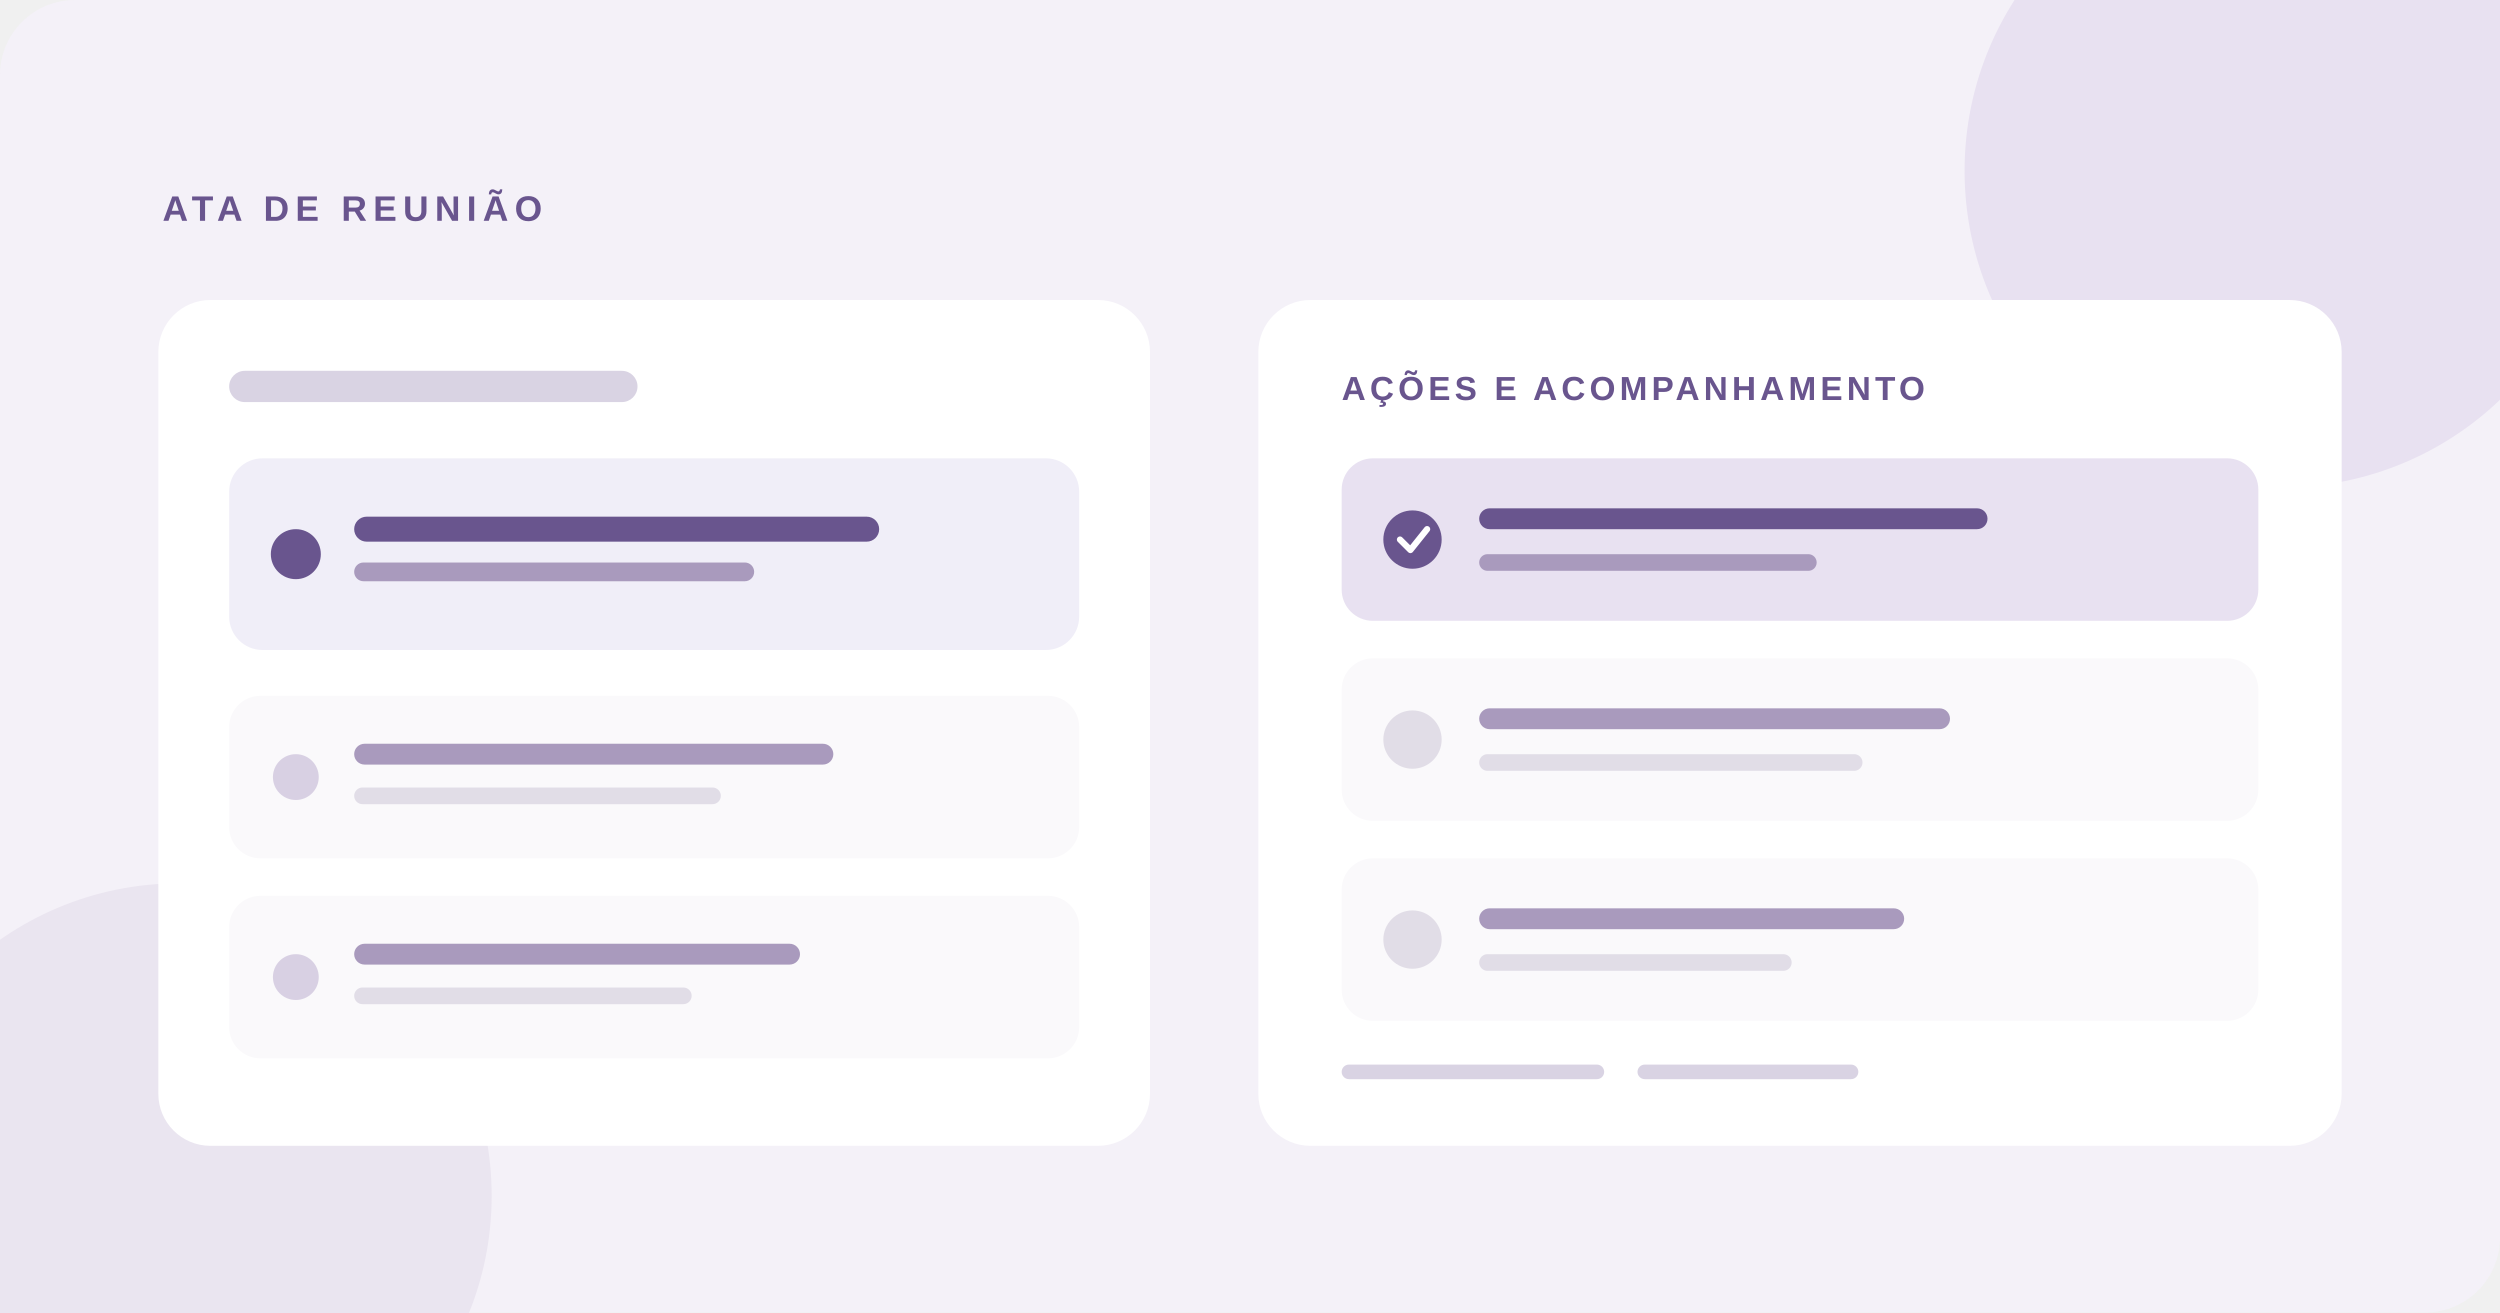
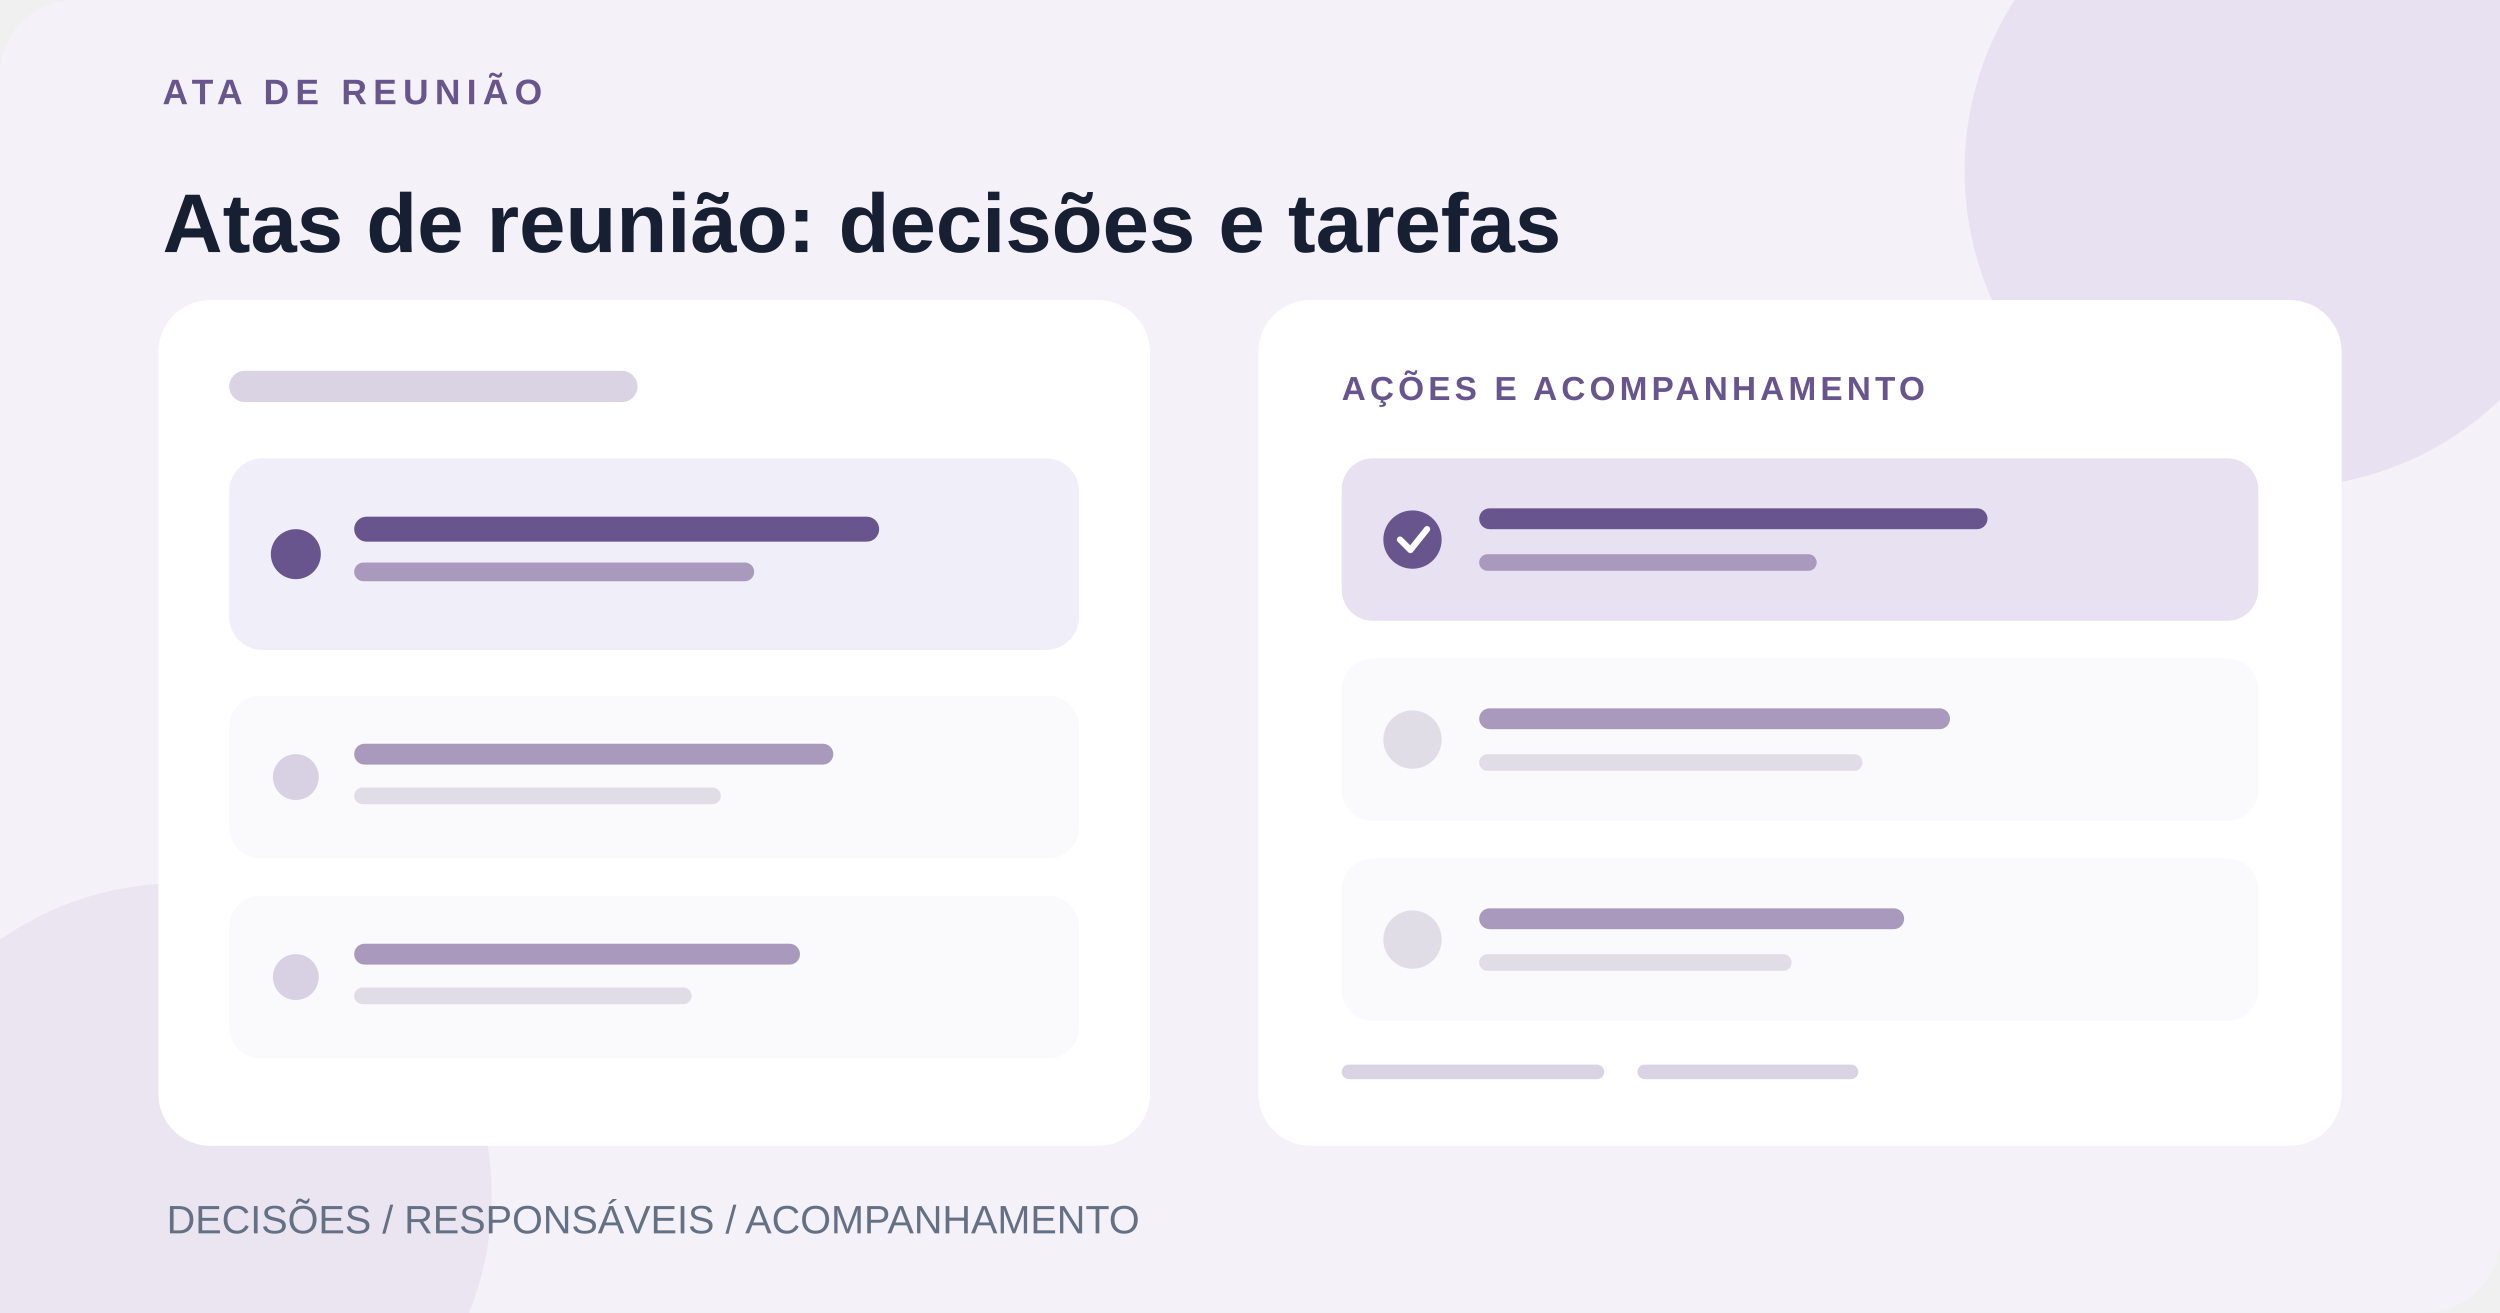
<svg xmlns="http://www.w3.org/2000/svg" width="1200" height="630" viewBox="0 0 1200 630" fill="none" role="img" aria-labelledby="title desc">
  <rect width="1200" height="630" rx="36" fill="#F4F1F8" />
  <circle cx="1095" cy="82" r="152" fill="#E8E1F1" />
  <circle cx="86" cy="574" r="150" fill="#EAE5F0" />
-   <text x="78" y="106" fill="#69558E" font-family="Arial, sans-serif" font-size="17" font-weight="700" letter-spacing="3">ATA DE REUNIÃO</text>
+   <text x="78" y="50" fill="#69558E" font-family="Arial, sans-serif" font-size="17" font-weight="700" letter-spacing="3">ATA DE REUNIÃO</text>
  <rect x="76" y="144" width="476" height="406" rx="25" fill="#FFFFFF" />
  <rect x="110" y="178" width="196" height="15" rx="7.5" fill="#D9D3E3" />
  <rect x="110" y="220" width="408" height="92" rx="16" fill="#F0EEF8" />
  <circle cx="142" cy="266" r="12" fill="#69558E" />
  <rect x="170" y="248" width="252" height="12" rx="6" fill="#69558E" />
  <rect x="170" y="270" width="192" height="9" rx="4.5" fill="#A99ABD" />
  <rect x="110" y="334" width="408" height="78" rx="15" fill="#FAF9FB" />
  <circle cx="142" cy="373" r="11" fill="#D8D0E3" />
  <rect x="170" y="357" width="230" height="10" rx="5" fill="#A99ABD" />
  <rect x="170" y="378" width="176" height="8" rx="4" fill="#E1DDE7" />
  <rect x="110" y="430" width="408" height="78" rx="15" fill="#FAF9FB" />
  <circle cx="142" cy="469" r="11" fill="#D8D0E3" />
  <rect x="170" y="453" width="214" height="10" rx="5" fill="#A99ABD" />
  <rect x="170" y="474" width="162" height="8" rx="4" fill="#E1DDE7" />
  <rect x="604" y="144" width="520" height="406" rx="25" fill="#FFFFFF" />
  <text x="644" y="192" fill="#69558E" font-family="Arial, sans-serif" font-size="16" font-weight="700" letter-spacing="2">AÇÕES E ACOMPANHAMENTO</text>
  <rect x="644" y="220" width="440" height="78" rx="15" fill="#E8E1F1" />
  <circle cx="678" cy="259" r="14" fill="#69558E" />
  <path d="M672 259L677 264L685 254" stroke="#FFFFFF" stroke-width="3" stroke-linecap="round" stroke-linejoin="round" />
  <rect x="710" y="244" width="244" height="10" rx="5" fill="#69558E" />
  <rect x="710" y="266" width="162" height="8" rx="4" fill="#A99ABD" />
  <rect x="644" y="316" width="440" height="78" rx="15" fill="#FAF9FB" />
  <circle cx="678" cy="355" r="14" fill="#E1DDE7" />
  <rect x="710" y="340" width="226" height="10" rx="5" fill="#A99ABD" />
  <rect x="710" y="362" width="184" height="8" rx="4" fill="#E1DDE7" />
  <rect x="644" y="412" width="440" height="78" rx="15" fill="#FAF9FB" />
  <circle cx="678" cy="451" r="14" fill="#E1DDE7" />
  <rect x="710" y="436" width="204" height="10" rx="5" fill="#A99ABD" />
  <rect x="710" y="458" width="150" height="8" rx="4" fill="#E1DDE7" />
  <rect x="644" y="511" width="126" height="7" rx="3.5" fill="#D9D3E3" />
  <rect x="786" y="511" width="106" height="7" rx="3.5" fill="#D9D3E3" />
+   <text x="78" y="121" fill="#172033" font-family="Arial, sans-serif" font-size="40" font-weight="700">Atas de reunião: decisões e tarefas</text>
+   <text x="80" y="592" fill="#647084" font-family="Arial, sans-serif" font-size="19">DECISÕES / RESPONSÁVEIS / ACOMPANHAMENTO</text>
</svg>
